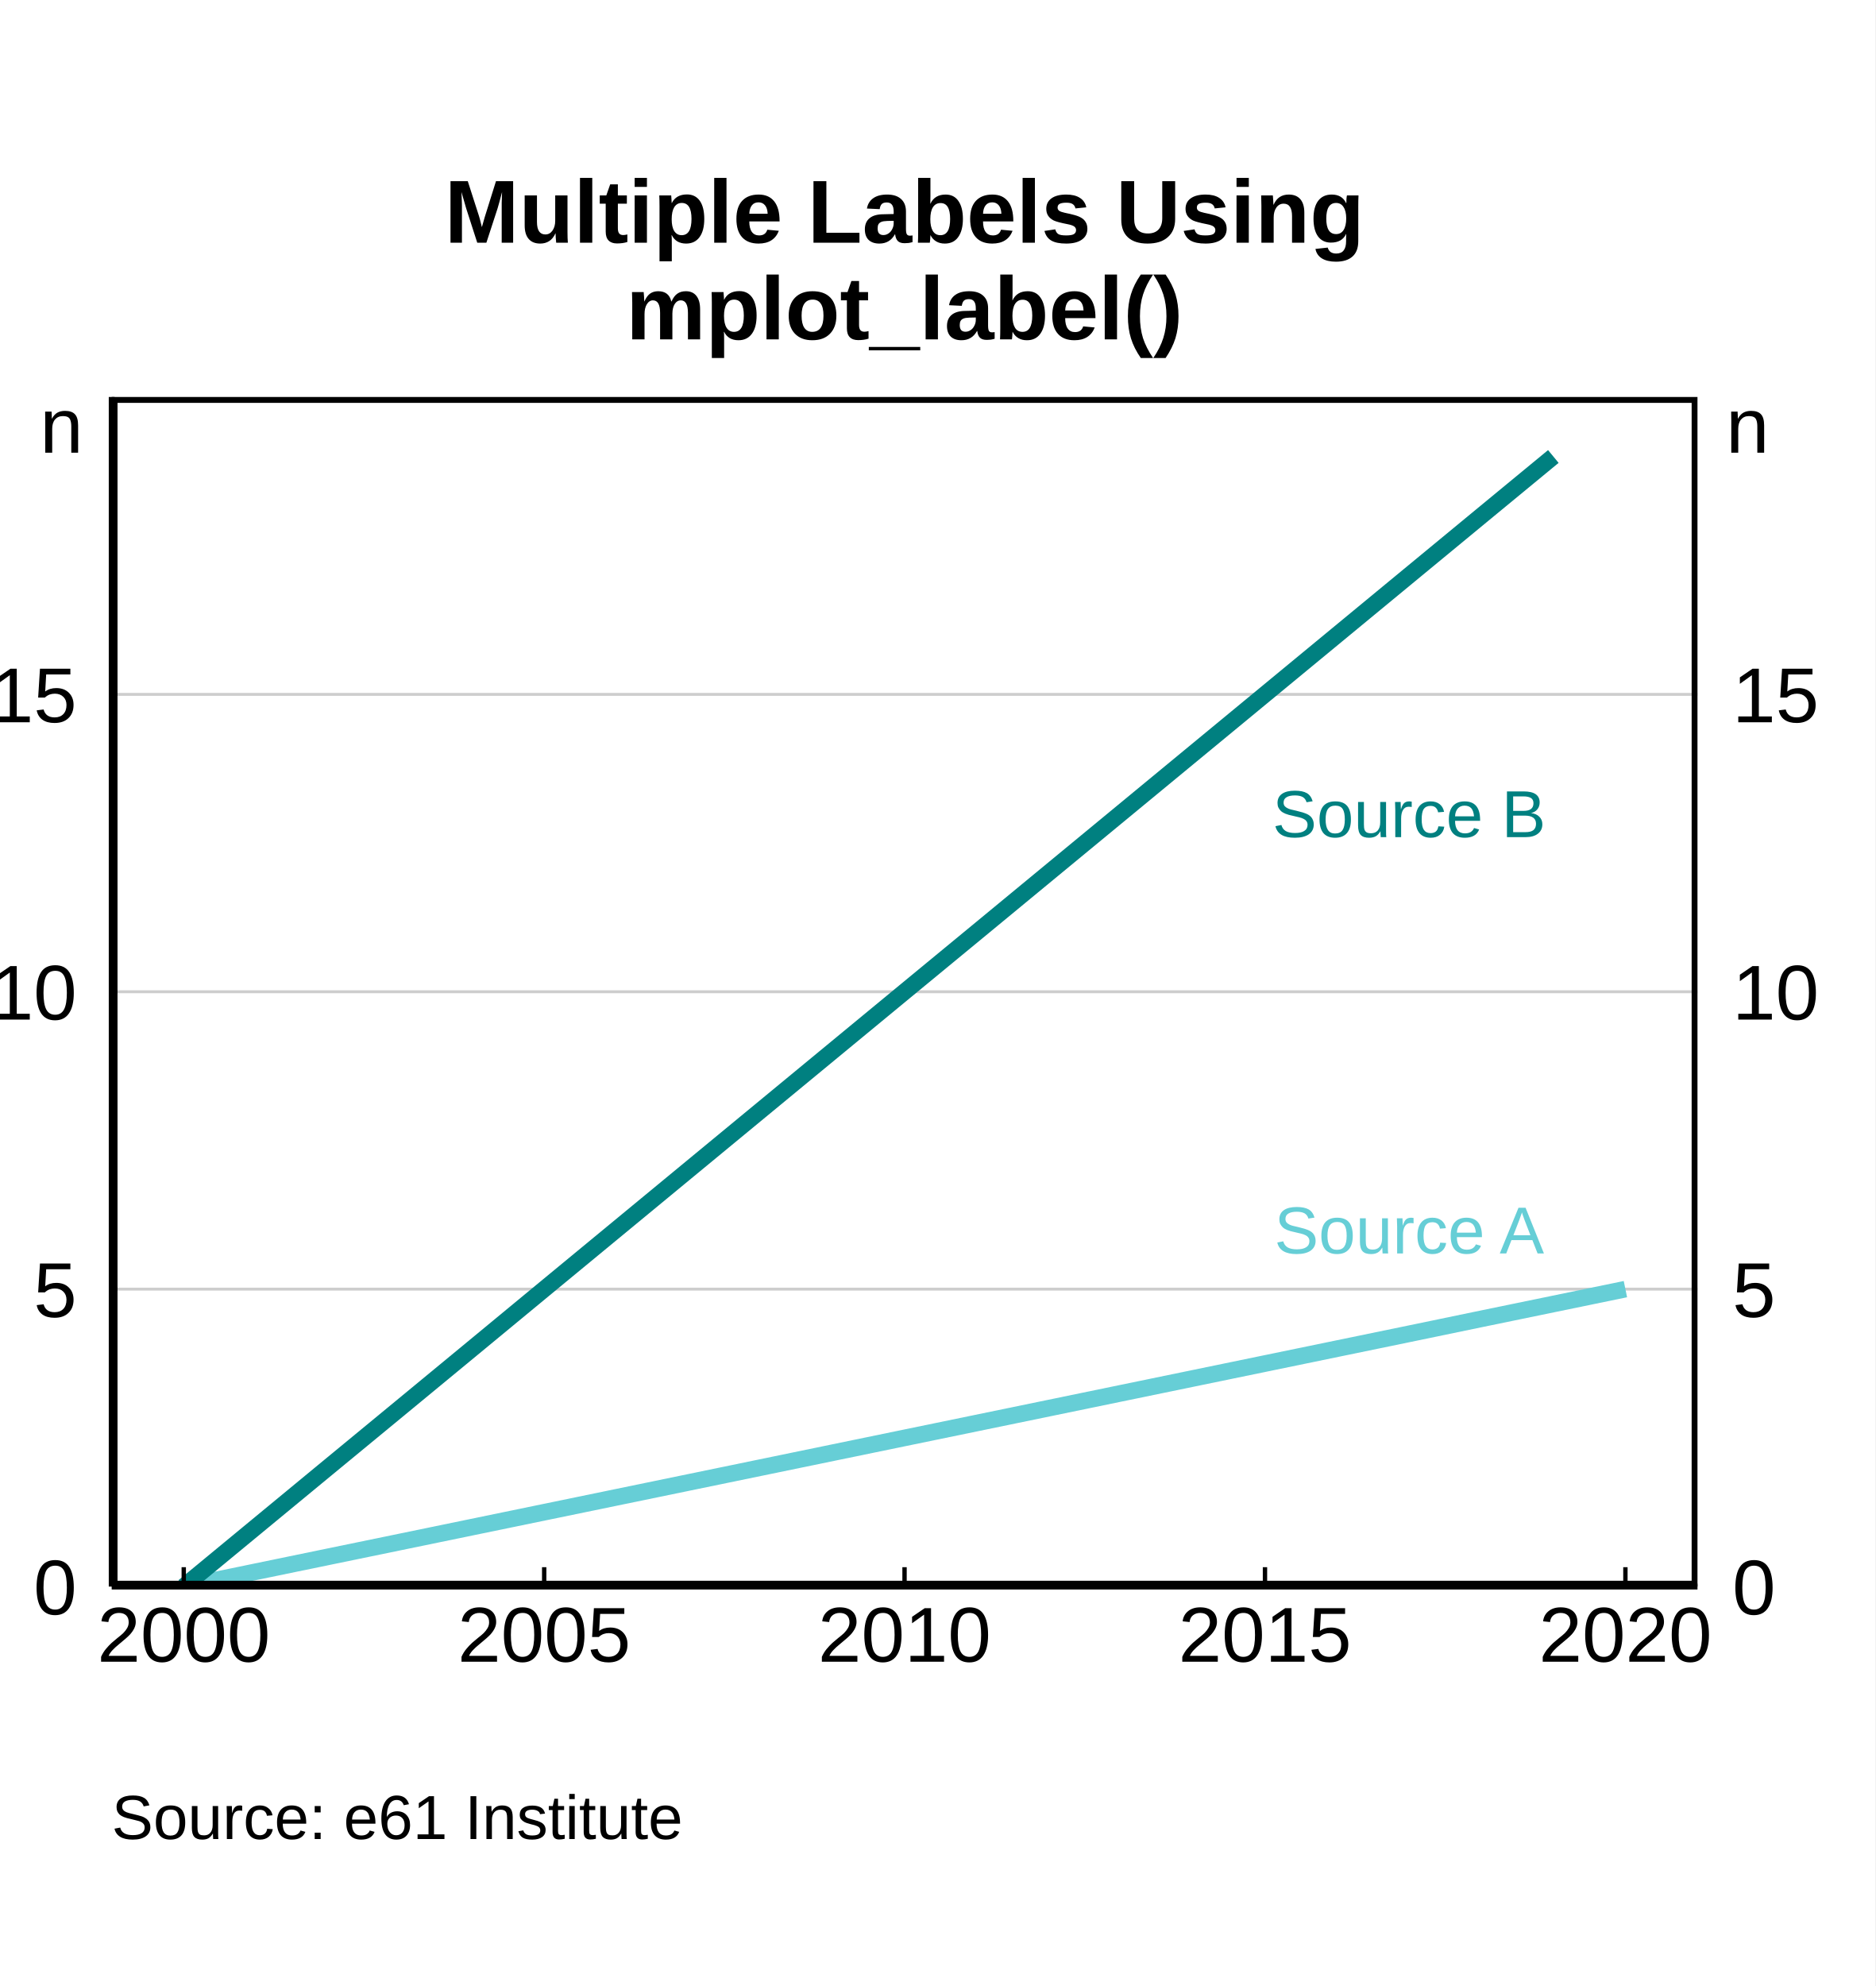
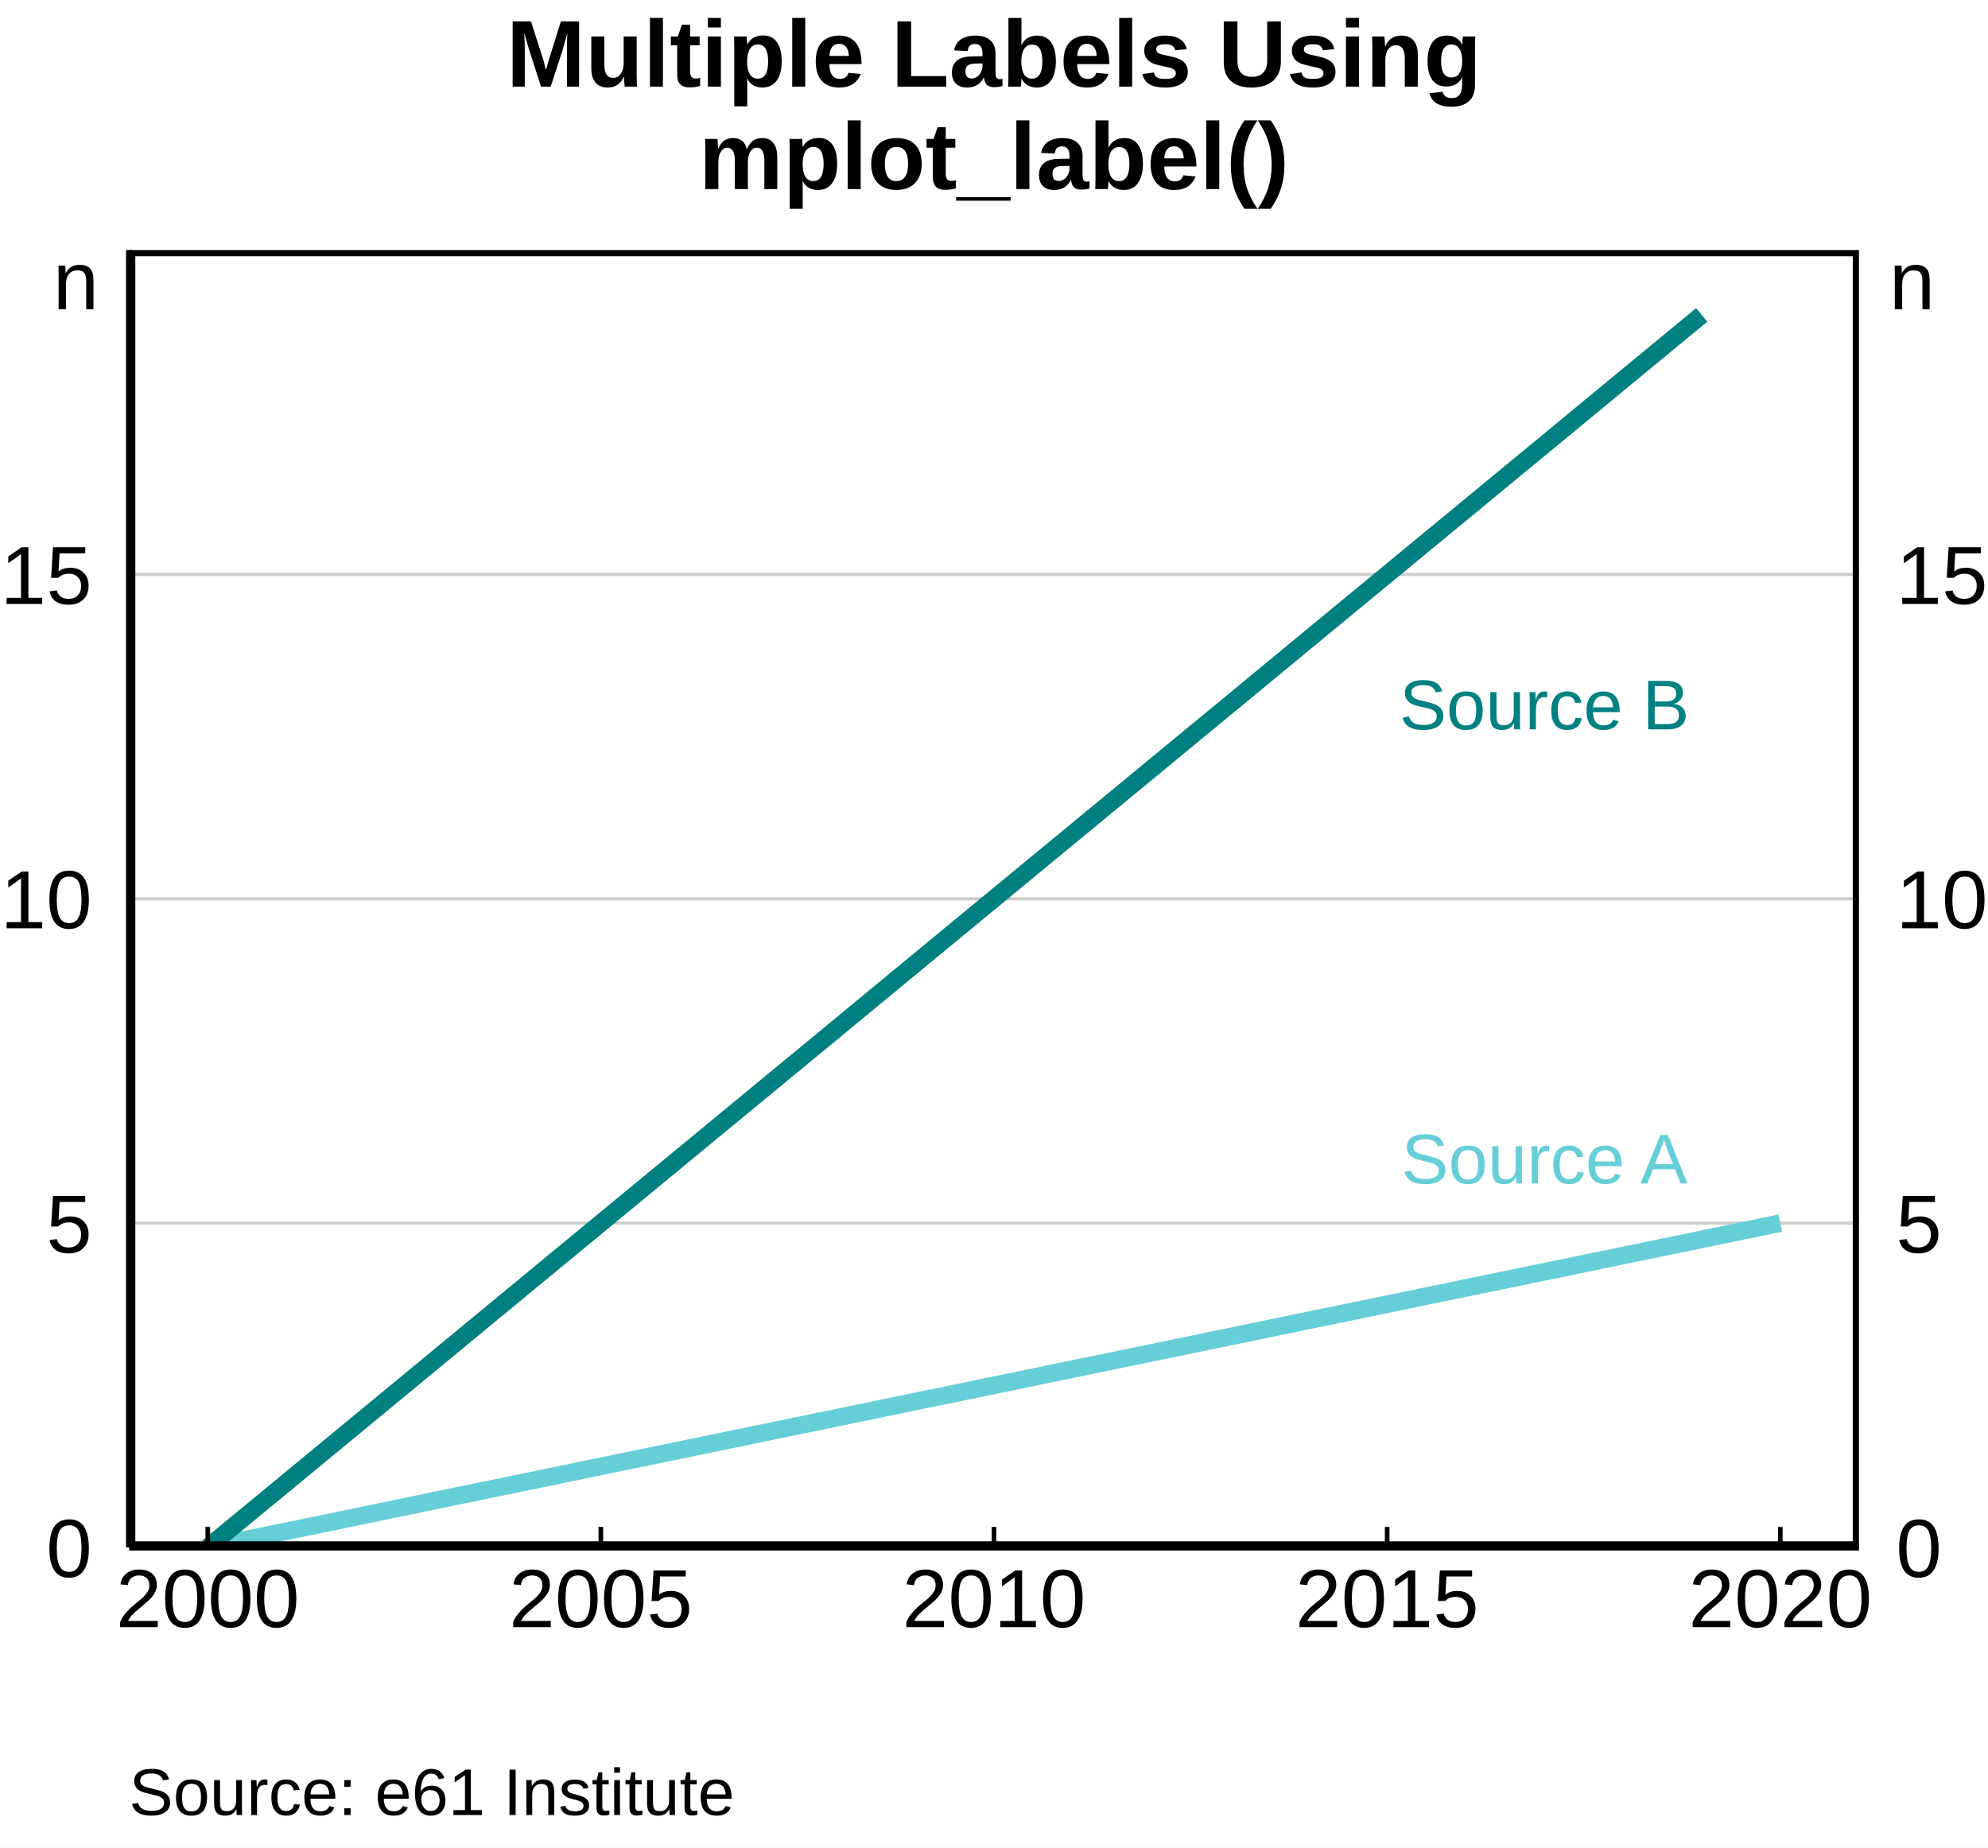
- <svg xmlns="http://www.w3.org/2000/svg" class="svglite" width="240.94pt" height="255.12pt" viewBox="0 0 240.94 255.12">
+ <svg xmlns="http://www.w3.org/2000/svg" class="svglite" width="240.94pt" height="223.94pt" viewBox="0 0 240.94 223.94">
  <defs>
    <style type="text/css">
    .svglite line, .svglite polyline, .svglite polygon, .svglite path, .svglite rect, .svglite circle {
      fill: none;
      stroke: #000000;
      stroke-linecap: round;
      stroke-linejoin: round;
      stroke-miterlimit: 10.00;
    }
    .svglite text {
      white-space: pre;
    }
  </style>
  </defs>
  <rect width="100%" height="100%" style="stroke: none; fill: #FFFFFF;" />
  <defs>
-     <clipPath id="cpMC4wMHwyNDAuOTR8MC4wMHwyNTUuMTI=">
-       <rect x="0.00" y="0.00" width="240.94" height="255.12" />
+     <clipPath id="cpMC4wMHwyNDAuOTR8MC4wMHwyMjMuOTQ=">
+       <rect x="0.00" y="0.00" width="240.94" height="223.94" />
    </clipPath>
  </defs>
-   <g clip-path="url(#cpMC4wMHwyNDAuOTR8MC4wMHwyNTUuMTI=)">
+   <g clip-path="url(#cpMC4wMHwyNDAuOTR8MC4wMHwyMjMuOTQ=)">
</g>
  <defs>
-     <clipPath id="cpMC4wMHwyNDAuOTR8MTUuNzV8MjM5LjM2">
-       <rect x="0.00" y="15.75" width="240.94" height="223.61" />
+     <clipPath id="cpMC4wMHwyNDAuOTR8MC44M3wyMjMuMTE=">
+       <rect x="0.00" y="0.83" width="240.94" height="222.28" />
    </clipPath>
  </defs>
-   <g clip-path="url(#cpMC4wMHwyNDAuOTR8MTUuNzV8MjM5LjM2)">
-     <rect x="0.00" y="15.75" width="240.94" height="223.61" style="stroke-width: 0.75; stroke: none; fill: #FFFFFF;" />
+   <g clip-path="url(#cpMC4wMHwyNDAuOTR8MC44M3wyMjMuMTE=)">
+     <rect x="0.00" y="0.83" width="240.94" height="222.28" style="stroke-width: 0.75; stroke: none; fill: #FFFFFF;" />
  </g>
-   <g clip-path="url(#cpMC4wMHwyNDAuOTR8MC4wMHwyNTUuMTI=)">
+   <g clip-path="url(#cpMC4wMHwyNDAuOTR8MC4wMHwyMjMuOTQ=)">
</g>
  <defs>
-     <clipPath id="cpMTQuMzV8MjE4LjEwfDUxLjAwfDIwMy44MQ==">
-       <rect x="14.35" y="51.00" width="203.75" height="152.81" />
+     <clipPath id="cpMTUuNjV8MjI1LjMwfDMwLjMxfDE4Ny41NQ==">
+       <rect x="15.65" y="30.31" width="209.65" height="157.24" />
    </clipPath>
  </defs>
-   <g clip-path="url(#cpMTQuMzV8MjE4LjEwfDUxLjAwfDIwMy44MQ==)">
-     <rect x="14.35" y="51.00" width="203.75" height="152.81" style="stroke-width: 0.75; stroke: none; fill: #FFFFFF;" />
-     <polyline points="14.35,203.81 218.10,203.81 " style="stroke-width: 0.38; stroke: #CDCDCD; stroke-linecap: butt;" />
-     <polyline points="14.35,165.60 218.10,165.60 " style="stroke-width: 0.38; stroke: #CDCDCD; stroke-linecap: butt;" />
-     <polyline points="14.35,127.40 218.10,127.40 " style="stroke-width: 0.38; stroke: #CDCDCD; stroke-linecap: butt;" />
-     <polyline points="14.35,89.20 218.10,89.20 " style="stroke-width: 0.38; stroke: #CDCDCD; stroke-linecap: butt;" />
-     <polyline points="23.61,203.81 32.87,201.90 42.13,199.99 51.40,198.08 60.66,196.17 69.92,194.26 79.18,192.35 88.44,190.44 97.70,188.53 106.96,186.62 116.22,184.71 125.49,182.80 134.75,180.89 144.01,178.98 153.27,177.07 162.53,175.16 171.79,173.25 181.05,171.34 190.31,169.42 199.58,167.51 208.84,165.60 " style="stroke-width: 2.13; stroke: #66CED6; stroke-linecap: butt;" />
-     <polyline points="23.61,203.81 32.87,196.17 42.13,188.53 51.40,180.89 60.66,173.25 69.92,165.60 79.18,157.96 88.44,150.32 97.70,142.68 106.96,135.04 116.22,127.40 125.49,119.76 134.75,112.12 144.01,104.48 153.27,96.84 162.53,89.20 171.79,81.56 181.05,73.92 190.31,66.28 199.58,58.64 " style="stroke-width: 2.13; stroke: #008080; stroke-linecap: butt;" />
-     <text x="181.05" y="161.02" text-anchor="middle" style="font-size: 8.54px;fill: #66CED6; font-family: &quot;Arial&quot;;" textLength="34.62px" lengthAdjust="spacingAndGlyphs">Source A</text>
-     <text x="181.05" y="107.54" text-anchor="middle" style="font-size: 8.54px;fill: #008080; font-family: &quot;Arial&quot;;" textLength="35.09px" lengthAdjust="spacingAndGlyphs">Source B</text>
-     <rect x="14.35" y="51.00" width="203.75" height="152.81" style="stroke-width: 1.50;" />
+   <g clip-path="url(#cpMTUuNjV8MjI1LjMwfDMwLjMxfDE4Ny41NQ==)">
+     <rect x="15.65" y="30.31" width="209.65" height="157.24" style="stroke-width: 0.75; stroke: none; fill: #FFFFFF;" />
+     <polyline points="15.65,187.55 225.30,187.55 " style="stroke-width: 0.38; stroke: #CDCDCD; stroke-linecap: butt;" />
+     <polyline points="15.65,148.24 225.30,148.24 " style="stroke-width: 0.38; stroke: #CDCDCD; stroke-linecap: butt;" />
+     <polyline points="15.65,108.93 225.30,108.93 " style="stroke-width: 0.38; stroke: #CDCDCD; stroke-linecap: butt;" />
+     <polyline points="15.65,69.62 225.30,69.62 " style="stroke-width: 0.38; stroke: #CDCDCD; stroke-linecap: butt;" />
+     <polyline points="25.18,187.55 34.71,185.59 44.24,183.62 53.76,181.65 63.29,179.69 72.82,177.72 82.35,175.76 91.88,173.79 101.41,171.83 110.94,169.86 120.47,167.90 130.00,165.93 139.53,163.97 149.06,162.00 158.59,160.03 168.12,158.07 177.65,156.10 187.18,154.14 196.71,152.17 206.24,150.21 215.77,148.24 " style="stroke-width: 2.13; stroke: #66CED6; stroke-linecap: butt;" />
+     <polyline points="25.18,187.55 34.71,179.69 44.24,171.83 53.76,163.97 63.29,156.10 72.82,148.24 82.35,140.38 91.88,132.52 101.41,124.66 110.94,116.79 120.47,108.93 130.00,101.07 139.53,93.21 149.06,85.35 158.59,77.48 168.12,69.62 177.65,61.76 187.18,53.90 196.71,46.03 206.24,38.17 " style="stroke-width: 2.13; stroke: #008080; stroke-linecap: butt;" />
+     <text x="187.18" y="143.44" text-anchor="middle" style="font-size: 8.54px;fill: #66CED6; font-family: &quot;Arial&quot;;" textLength="34.62px" lengthAdjust="spacingAndGlyphs">Source A</text>
+     <text x="187.18" y="88.40" text-anchor="middle" style="font-size: 8.54px;fill: #008080; font-family: &quot;Arial&quot;;" textLength="35.09px" lengthAdjust="spacingAndGlyphs">Source B</text>
+     <rect x="15.65" y="30.31" width="209.65" height="157.24" style="stroke-width: 1.50;" />
  </g>
-   <g clip-path="url(#cpMC4wMHwyNDAuOTR8MC4wMHwyNTUuMTI=)">
-     <polyline points="14.35,203.81 14.35,51.00 " style="stroke-width: 0.75; stroke-linecap: butt;" />
-     <text x="9.87" y="207.39" text-anchor="end" style="font-size: 10.00px; font-family: &quot;Arial&quot;;" textLength="5.57px" lengthAdjust="spacingAndGlyphs">0</text>
-     <text x="9.87" y="169.19" text-anchor="end" style="font-size: 10.00px; font-family: &quot;Arial&quot;;" textLength="5.57px" lengthAdjust="spacingAndGlyphs">5</text>
-     <text x="9.87" y="130.98" text-anchor="end" style="font-size: 10.00px; font-family: &quot;Arial&quot;;" textLength="11.13px" lengthAdjust="spacingAndGlyphs">10</text>
-     <text x="9.87" y="92.78" text-anchor="end" style="font-size: 10.00px; font-family: &quot;Arial&quot;;" textLength="11.13px" lengthAdjust="spacingAndGlyphs">15</text>
-     <text x="222.58" y="207.39" style="font-size: 10.00px; font-family: &quot;Arial&quot;;" textLength="5.57px" lengthAdjust="spacingAndGlyphs">0</text>
-     <text x="222.58" y="169.19" style="font-size: 10.00px; font-family: &quot;Arial&quot;;" textLength="5.57px" lengthAdjust="spacingAndGlyphs">5</text>
-     <text x="222.58" y="130.98" style="font-size: 10.00px; font-family: &quot;Arial&quot;;" textLength="11.13px" lengthAdjust="spacingAndGlyphs">10</text>
-     <text x="222.58" y="92.78" style="font-size: 10.00px; font-family: &quot;Arial&quot;;" textLength="11.13px" lengthAdjust="spacingAndGlyphs">15</text>
-     <polyline points="14.35,203.81 218.10,203.81 " style="stroke-width: 0.75; stroke-linecap: butt;" />
-     <polyline points="23.61,201.32 23.61,203.81 " style="stroke-width: 0.56; stroke-linecap: butt;" />
-     <polyline points="69.92,201.32 69.92,203.81 " style="stroke-width: 0.56; stroke-linecap: butt;" />
-     <polyline points="116.22,201.32 116.22,203.81 " style="stroke-width: 0.56; stroke-linecap: butt;" />
-     <polyline points="162.53,201.32 162.53,203.81 " style="stroke-width: 0.56; stroke-linecap: butt;" />
-     <polyline points="208.84,201.32 208.84,203.81 " style="stroke-width: 0.56; stroke-linecap: butt;" />
-     <text x="23.61" y="213.46" text-anchor="middle" style="font-size: 10.00px; font-family: &quot;Arial&quot;;" textLength="22.26px" lengthAdjust="spacingAndGlyphs">2000</text>
-     <text x="69.92" y="213.46" text-anchor="middle" style="font-size: 10.00px; font-family: &quot;Arial&quot;;" textLength="22.26px" lengthAdjust="spacingAndGlyphs">2005</text>
-     <text x="116.22" y="213.46" text-anchor="middle" style="font-size: 10.00px; font-family: &quot;Arial&quot;;" textLength="22.26px" lengthAdjust="spacingAndGlyphs">2010</text>
-     <text x="162.53" y="213.46" text-anchor="middle" style="font-size: 10.00px; font-family: &quot;Arial&quot;;" textLength="22.26px" lengthAdjust="spacingAndGlyphs">2015</text>
-     <text x="208.84" y="213.46" text-anchor="middle" style="font-size: 10.00px; font-family: &quot;Arial&quot;;" textLength="22.26px" lengthAdjust="spacingAndGlyphs">2020</text>
-     <text x="7.91" y="58.16" text-anchor="middle" style="font-size: 10.00px; font-family: &quot;Arial&quot;;" textLength="5.57px" lengthAdjust="spacingAndGlyphs">n</text>
-     <text x="224.54" y="58.16" text-anchor="middle" style="font-size: 10.00px; font-family: &quot;Arial&quot;;" textLength="5.57px" lengthAdjust="spacingAndGlyphs">n</text>
-     <text x="116.22" y="31.18" text-anchor="middle" style="font-size: 11.50px; font-weight: bold; font-family: &quot;Arial&quot;;" textLength="118.22px" lengthAdjust="spacingAndGlyphs">Multiple Labels Using</text>
-     <text x="116.22" y="43.60" text-anchor="middle" style="font-size: 11.50px; font-weight: bold; font-family: &quot;Arial&quot;;" textLength="71.57px" lengthAdjust="spacingAndGlyphs">mplot_label()</text>
-     <text x="14.35" y="236.24" style="font-size: 8.00px; font-family: &quot;Arial&quot;;" textLength="73.40px" lengthAdjust="spacingAndGlyphs">Source: e61 Institute</text>
+   <g clip-path="url(#cpMC4wMHwyNDAuOTR8MC4wMHwyMjMuOTQ=)">
+     <polyline points="15.65,187.55 15.65,30.31 " style="stroke-width: 0.75; stroke-linecap: butt;" />
+     <text x="11.16" y="191.13" text-anchor="end" style="font-size: 10.00px; font-family: &quot;Arial&quot;;" textLength="5.57px" lengthAdjust="spacingAndGlyphs">0</text>
+     <text x="11.16" y="151.82" text-anchor="end" style="font-size: 10.00px; font-family: &quot;Arial&quot;;" textLength="5.57px" lengthAdjust="spacingAndGlyphs">5</text>
+     <text x="11.16" y="112.51" text-anchor="end" style="font-size: 10.00px; font-family: &quot;Arial&quot;;" textLength="11.13px" lengthAdjust="spacingAndGlyphs">10</text>
+     <text x="11.16" y="73.20" text-anchor="end" style="font-size: 10.00px; font-family: &quot;Arial&quot;;" textLength="11.13px" lengthAdjust="spacingAndGlyphs">15</text>
+     <text x="229.78" y="191.13" style="font-size: 10.00px; font-family: &quot;Arial&quot;;" textLength="5.57px" lengthAdjust="spacingAndGlyphs">0</text>
+     <text x="229.78" y="151.82" style="font-size: 10.00px; font-family: &quot;Arial&quot;;" textLength="5.57px" lengthAdjust="spacingAndGlyphs">5</text>
+     <text x="229.78" y="112.51" style="font-size: 10.00px; font-family: &quot;Arial&quot;;" textLength="11.13px" lengthAdjust="spacingAndGlyphs">10</text>
+     <text x="229.78" y="73.20" style="font-size: 10.00px; font-family: &quot;Arial&quot;;" textLength="11.13px" lengthAdjust="spacingAndGlyphs">15</text>
+     <polyline points="15.65,187.55 225.30,187.55 " style="stroke-width: 0.75; stroke-linecap: butt;" />
+     <polyline points="25.18,185.06 25.18,187.55 " style="stroke-width: 0.56; stroke-linecap: butt;" />
+     <polyline points="72.82,185.06 72.82,187.55 " style="stroke-width: 0.56; stroke-linecap: butt;" />
+     <polyline points="120.47,185.06 120.47,187.55 " style="stroke-width: 0.56; stroke-linecap: butt;" />
+     <polyline points="168.12,185.06 168.12,187.55 " style="stroke-width: 0.56; stroke-linecap: butt;" />
+     <polyline points="215.77,185.06 215.77,187.55 " style="stroke-width: 0.56; stroke-linecap: butt;" />
+     <text x="25.18" y="197.21" text-anchor="middle" style="font-size: 10.00px; font-family: &quot;Arial&quot;;" textLength="22.26px" lengthAdjust="spacingAndGlyphs">2000</text>
+     <text x="72.82" y="197.21" text-anchor="middle" style="font-size: 10.00px; font-family: &quot;Arial&quot;;" textLength="22.26px" lengthAdjust="spacingAndGlyphs">2005</text>
+     <text x="120.47" y="197.21" text-anchor="middle" style="font-size: 10.00px; font-family: &quot;Arial&quot;;" textLength="22.26px" lengthAdjust="spacingAndGlyphs">2010</text>
+     <text x="168.12" y="197.21" text-anchor="middle" style="font-size: 10.00px; font-family: &quot;Arial&quot;;" textLength="22.26px" lengthAdjust="spacingAndGlyphs">2015</text>
+     <text x="215.77" y="197.21" text-anchor="middle" style="font-size: 10.00px; font-family: &quot;Arial&quot;;" textLength="22.26px" lengthAdjust="spacingAndGlyphs">2020</text>
+     <text x="9.20" y="37.48" text-anchor="middle" style="font-size: 10.00px; font-family: &quot;Arial&quot;;" textLength="5.57px" lengthAdjust="spacingAndGlyphs">n</text>
+     <text x="231.74" y="37.48" text-anchor="middle" style="font-size: 10.00px; font-family: &quot;Arial&quot;;" textLength="5.57px" lengthAdjust="spacingAndGlyphs">n</text>
+     <text x="120.47" y="10.50" text-anchor="middle" style="font-size: 11.50px; font-weight: bold; font-family: &quot;Arial&quot;;" textLength="118.22px" lengthAdjust="spacingAndGlyphs">Multiple Labels Using</text>
+     <text x="120.47" y="22.92" text-anchor="middle" style="font-size: 11.50px; font-weight: bold; font-family: &quot;Arial&quot;;" textLength="71.57px" lengthAdjust="spacingAndGlyphs">mplot_label()</text>
+     <text x="15.65" y="219.98" style="font-size: 8.00px; font-family: &quot;Arial&quot;;" textLength="73.40px" lengthAdjust="spacingAndGlyphs">Source: e61 Institute</text>
  </g>
</svg>
